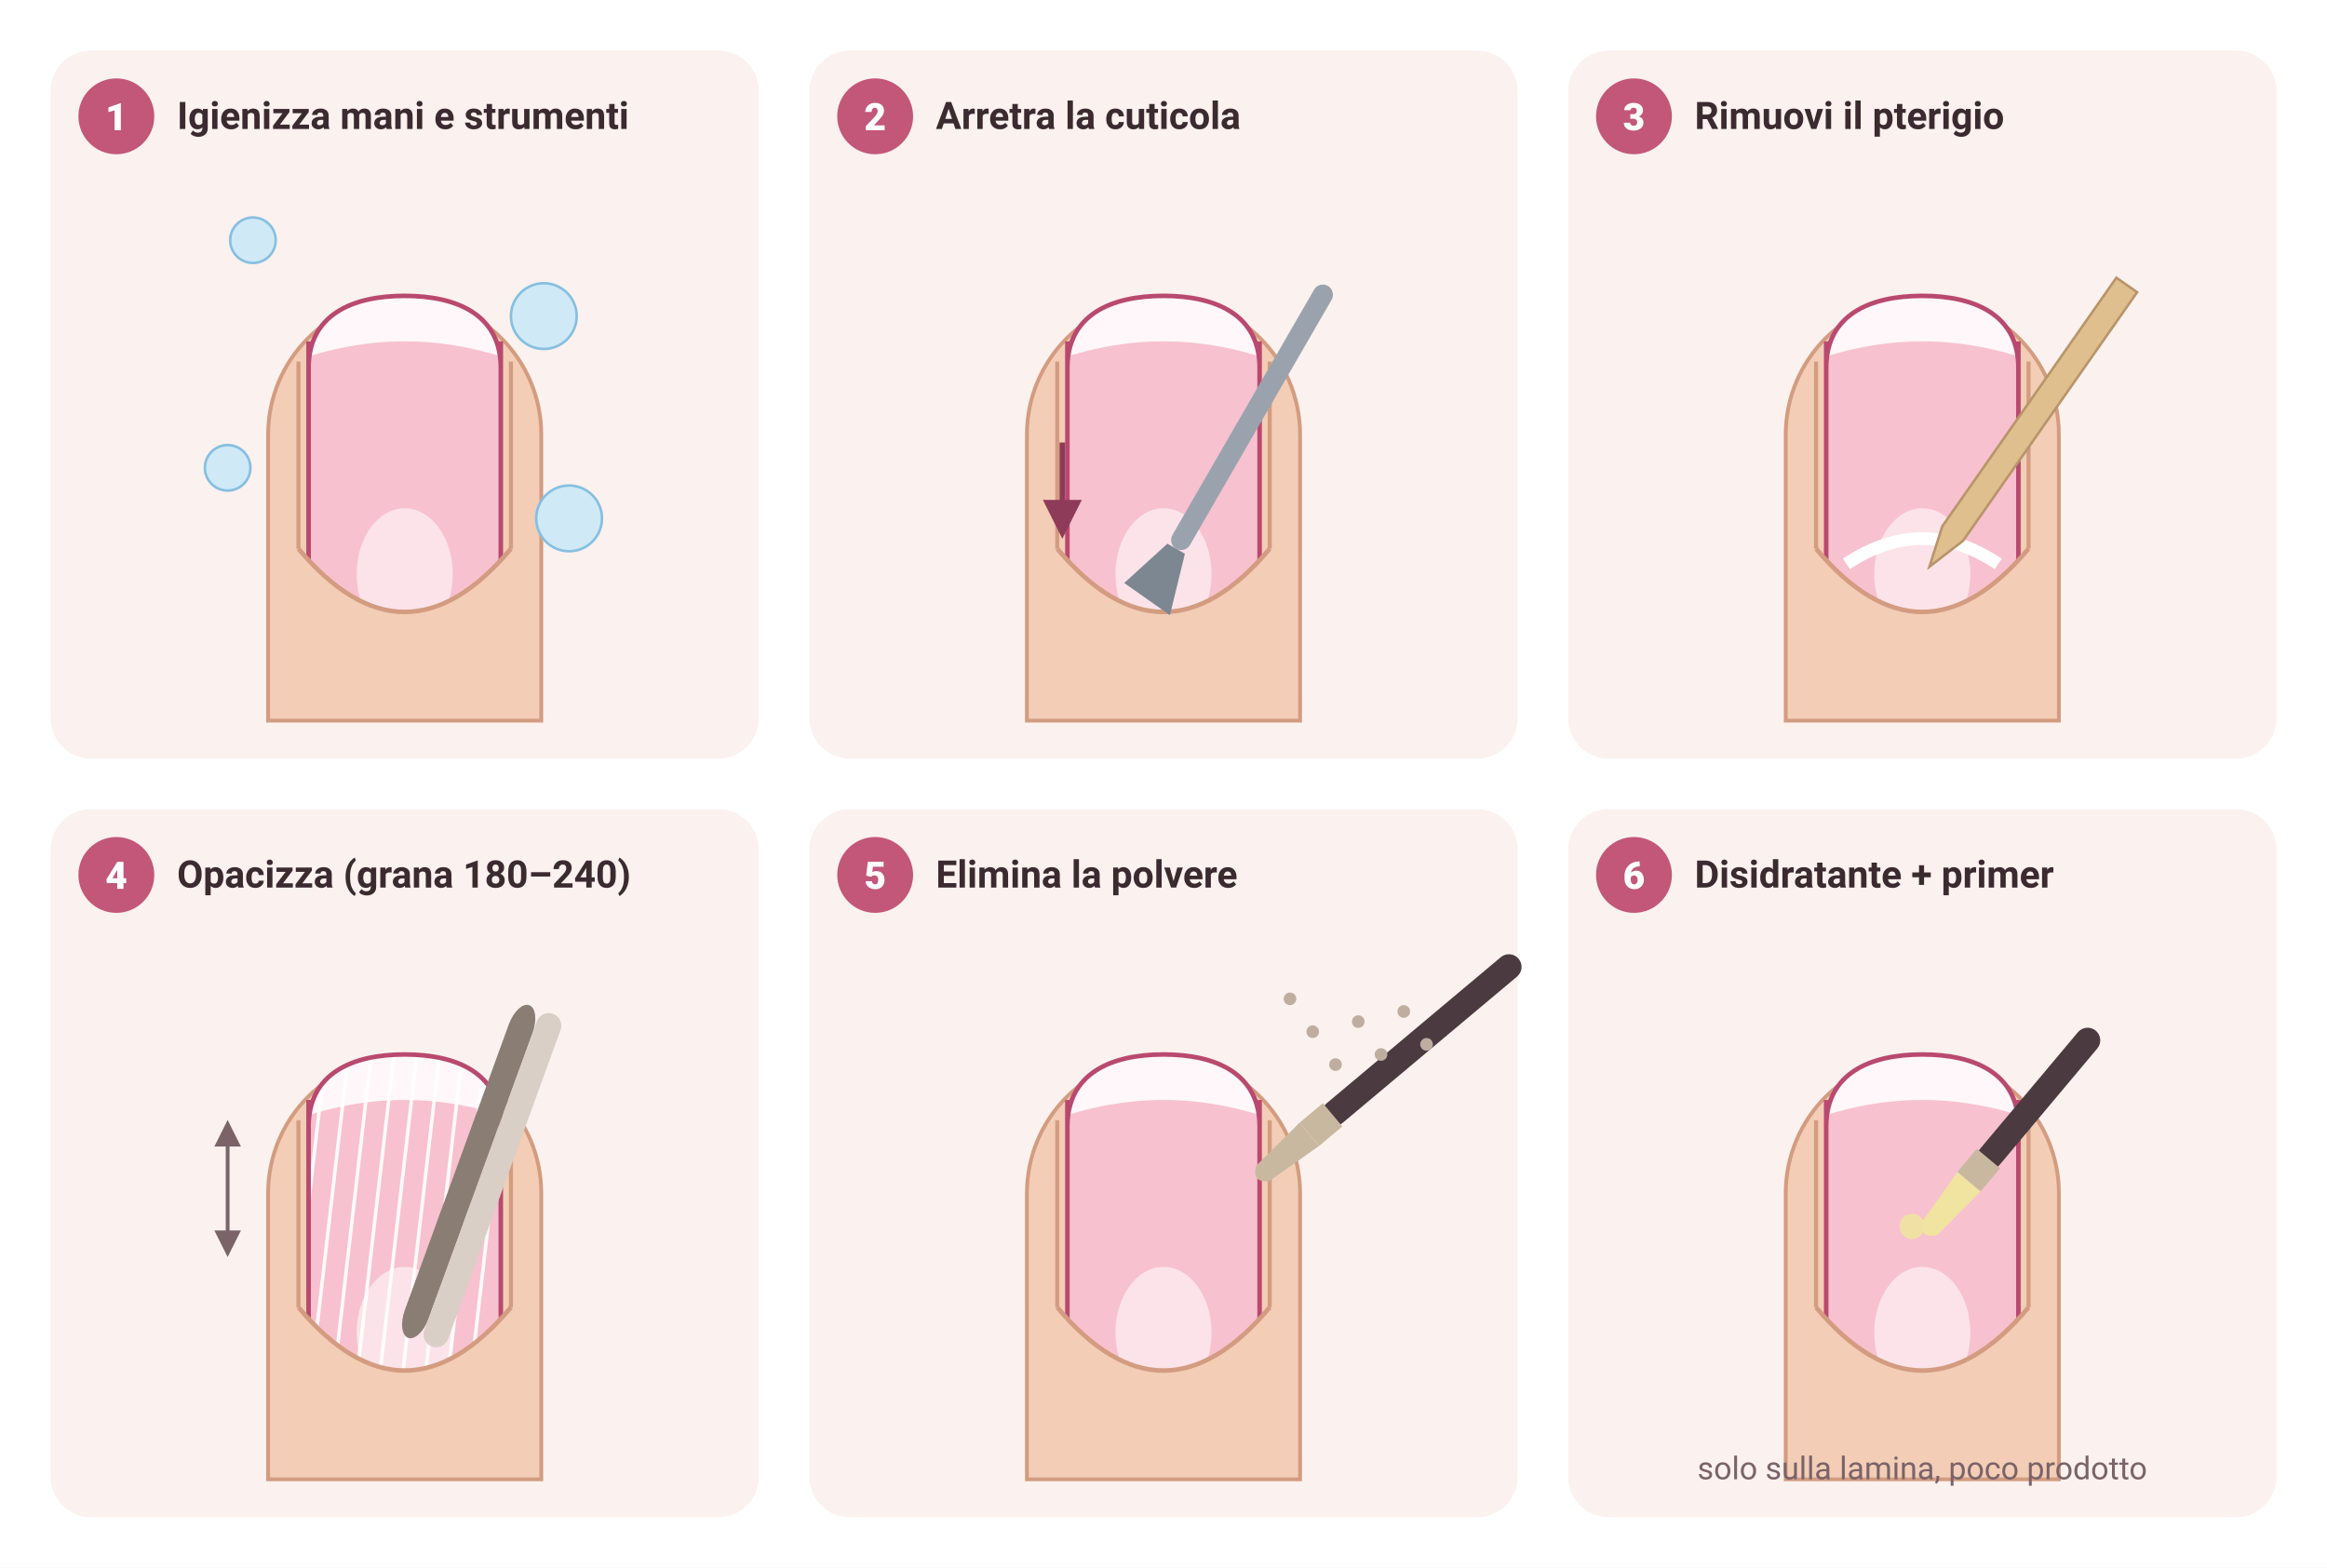
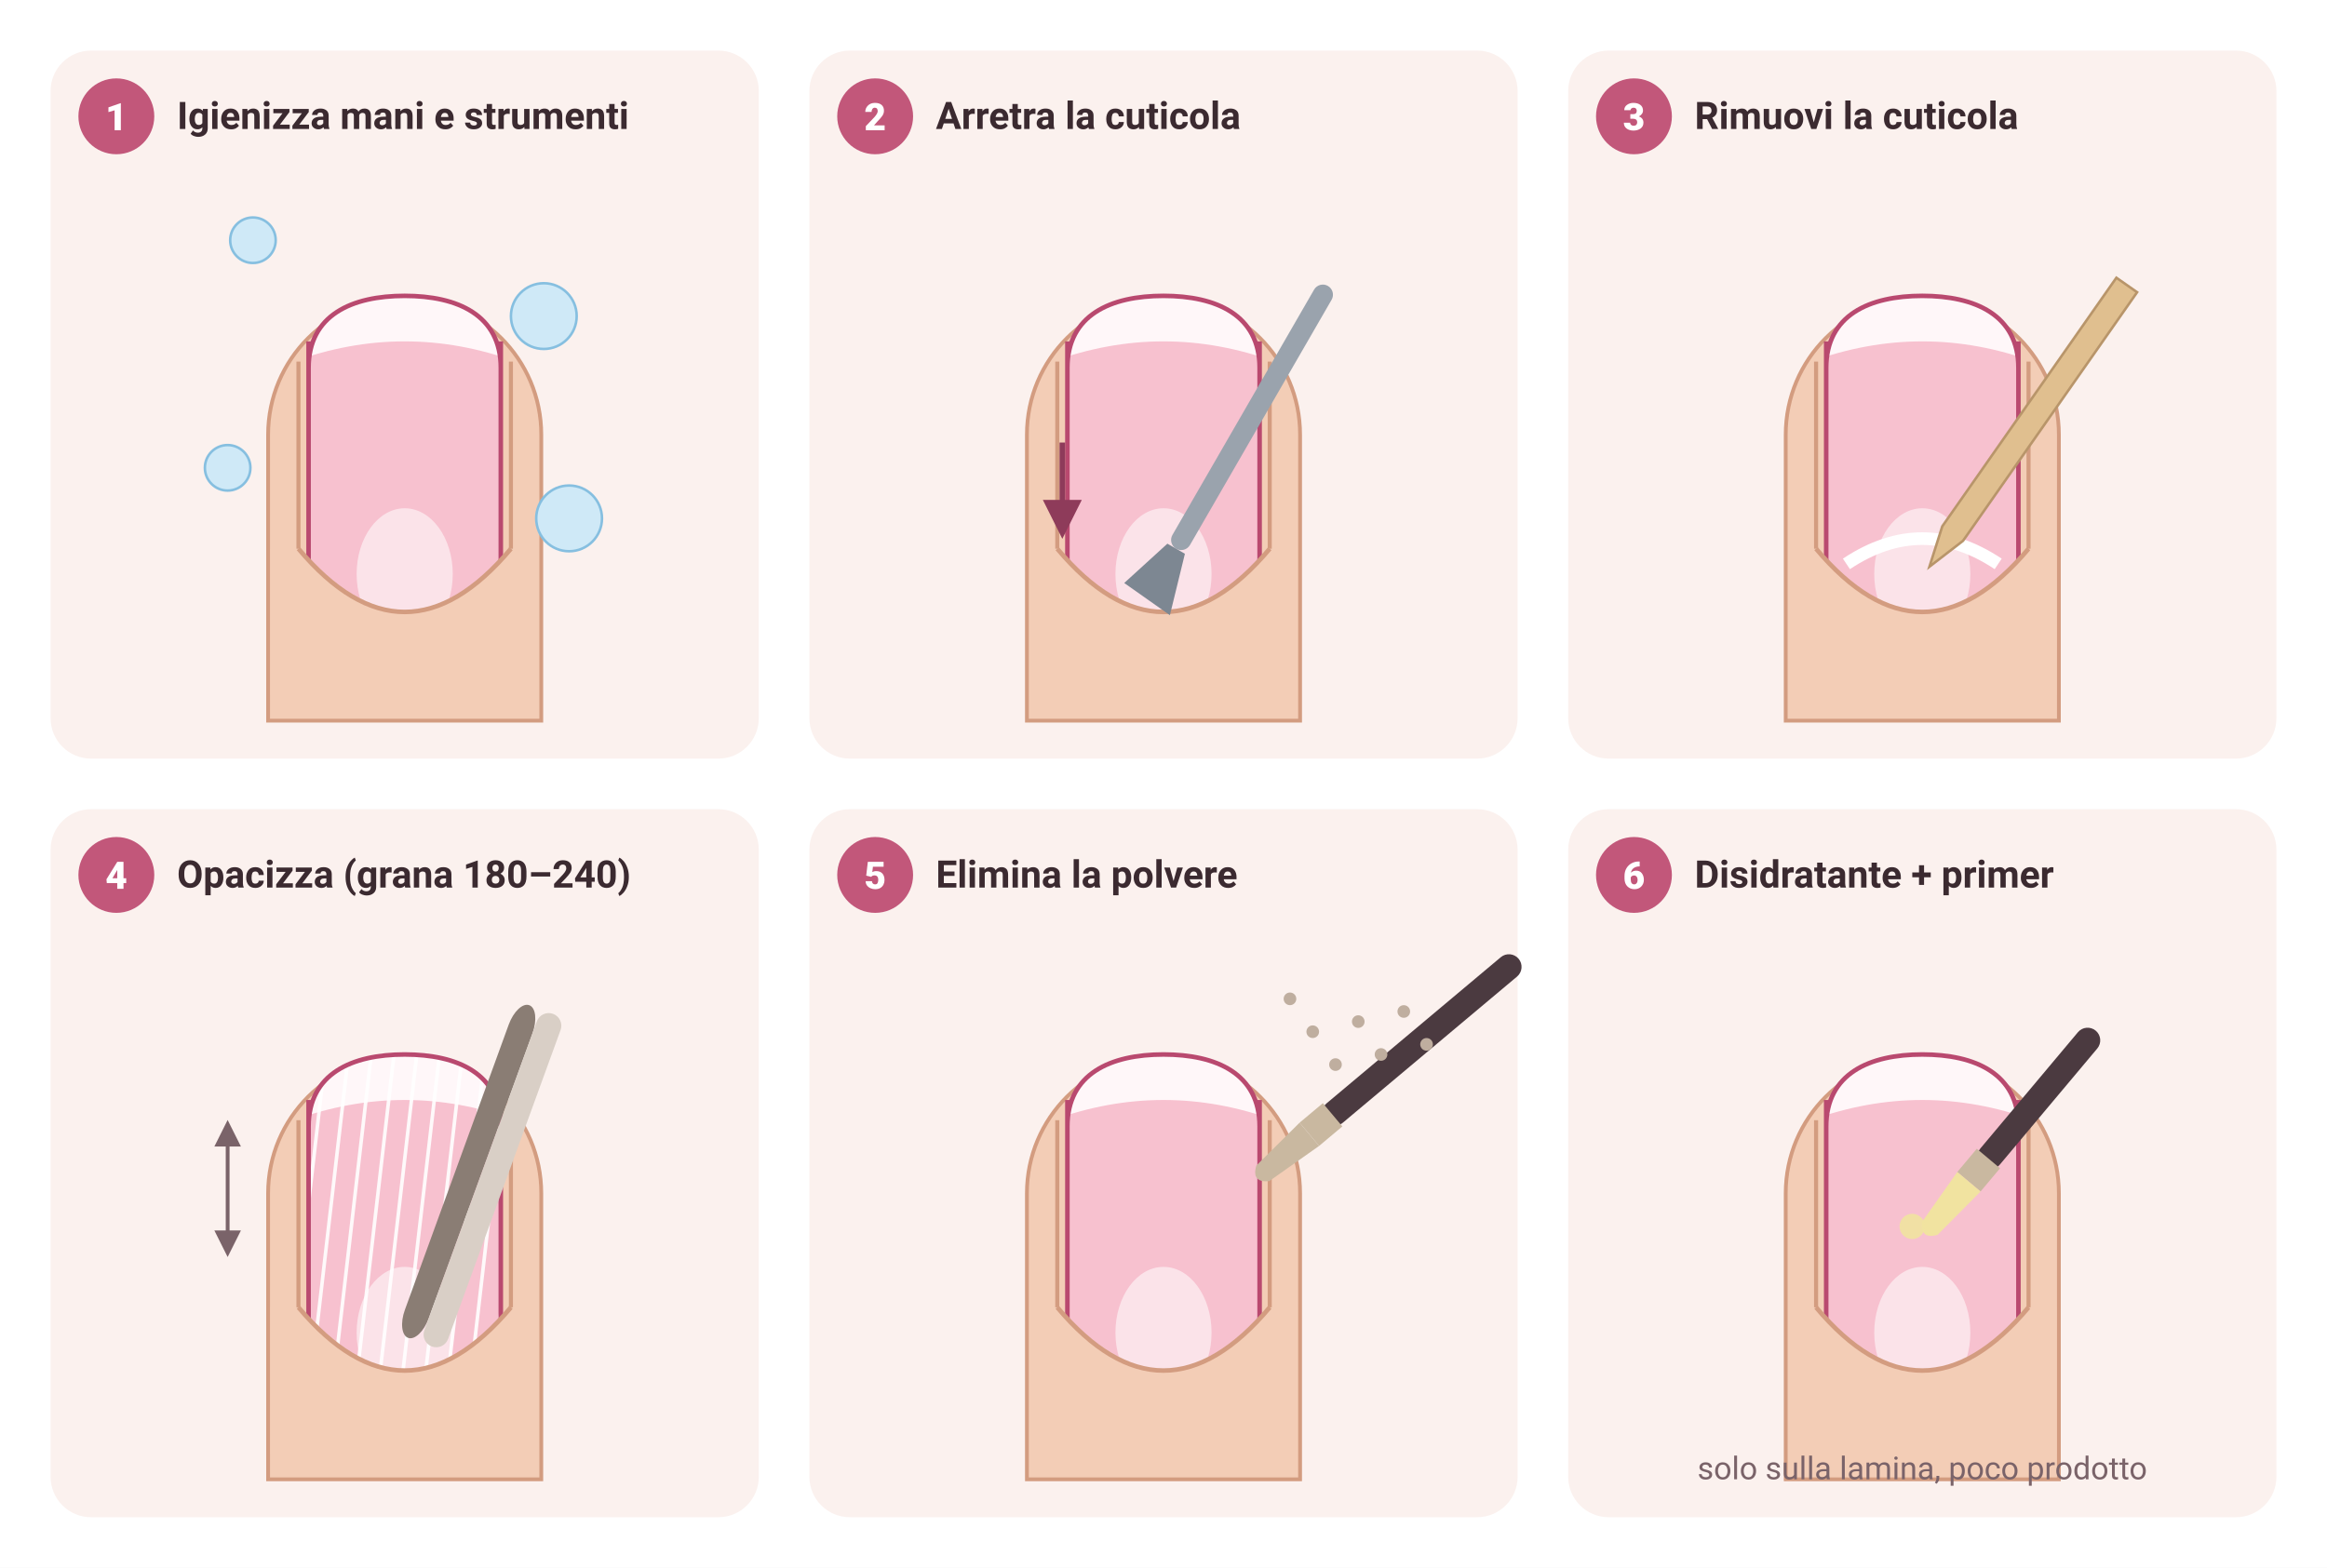
<svg xmlns="http://www.w3.org/2000/svg" viewBox="0 0 920 620" width="920" height="620" font-family="system-ui, -apple-system, 'Segoe UI', Roboto, Arial, sans-serif" role="img">
  <rect width="100%" height="100%" fill="#ffffff" />
  <defs>
    <marker id="ar" viewBox="0 0 10 10" refX="8" refY="5" markerWidth="7" markerHeight="7" orient="auto-start-reverse">
      <path d="M0,0 L10,5 L0,10 z" fill="#8e3b5a" />
    </marker>
    <marker id="arw" viewBox="0 0 10 10" refX="8" refY="5" markerWidth="7" markerHeight="7" orient="auto-start-reverse">
      <path d="M0,0 L10,5 L0,10 z" fill="#7a6369" />
    </marker>
  </defs>
  <rect x="20" y="20" width="280" height="280" rx="16" fill="#fbf1ee" />
  <circle cx="46" cy="46" r="15" fill="#c2577a" />
  <text x="46.0" y="51.5" font-size="15" text-anchor="middle" font-weight="800" fill="#fff">1</text>
  <text x="70.0" y="51.0" font-size="15" text-anchor="start" font-weight="700" fill="#3b2a30">Igienizza mani e strumenti</text>
  <path d="M106.0,285.0 L106.0,171.9 A54.0,54.0 0 0 1 214.0,171.9 L214.0,285.0 Z" fill="#f3cdb6" stroke="#d39c80" stroke-width="1.5" />
  <defs>
    <clipPath id="c15">
      <path d="M122.0,251.0 L198.0,251.0 L198.0,135.0 L198.0,145.5 C198.0,124.6 180.9,117.0 160.0,117.0 C139.1,117.0 122.0,124.6 122.0,145.5 L122.0,135.0 Z" />
    </clipPath>
  </defs>
  <path d="M122.0,251.0 L198.0,251.0 L198.0,135.0 L198.0,145.5 C198.0,124.6 180.9,117.0 160.0,117.0 C139.1,117.0 122.0,124.6 122.0,145.5 L122.0,135.0 Z" fill="#f7c1cf" />
  <ellipse cx="160.0" cy="227.0" rx="19.0" ry="26.0" fill="#fff" opacity=".55" clip-path="url(#c15)" />
  <path d="M116.0,143.0 Q160.0,127.0 204.0,143.0 L204.0,57.0 L116.0,57.0 Z" fill="#fff7f9" clip-path="url(#c15)" />
  <path d="M122.0,251.0 L198.0,251.0 L198.0,135.0 L198.0,145.5 C198.0,124.6 180.9,117.0 160.0,117.0 C139.1,117.0 122.0,124.6 122.0,145.5 L122.0,135.0 Z" fill="none" stroke="#b9496f" stroke-width="1.8" />
  <path d="M107.0,217.0 L118.0,217.0 Q160.0,267.0 202.0,217.0 L213.0,217.0 L213.0,275.0 L107.0,275.0 Z" fill="#f3cdb6" />
  <path d="M118.0,217.0 Q160.0,267.0 202.0,217.0" fill="none" stroke="#d39c80" stroke-width="1.8" />
  <path d="M118.0,217.0 L118.0,143.0" stroke="#d39c80" stroke-width="1.6" />
  <path d="M202.0,217.0 L202.0,143.0" stroke="#d39c80" stroke-width="1.6" />
  <circle cx="100" cy="95" r="9" fill="#cfe9f7" stroke="#86bfe0" />
  <circle cx="215" cy="125" r="13" fill="#cfe9f7" stroke="#86bfe0" />
  <circle cx="90" cy="185" r="9" fill="#cfe9f7" stroke="#86bfe0" />
  <circle cx="225" cy="205" r="13" fill="#cfe9f7" stroke="#86bfe0" />
  <path d="M160,245 l0,-30 l16,0 l0,30 z" fill="#86bfe0" opacity=".0" />
  <rect x="320" y="20" width="280" height="280" rx="16" fill="#fbf1ee" />
  <circle cx="346" cy="46" r="15" fill="#c2577a" />
  <text x="346.0" y="51.5" font-size="15" text-anchor="middle" font-weight="800" fill="#fff">2</text>
  <text x="370.0" y="51.0" font-size="15" text-anchor="start" font-weight="700" fill="#3b2a30">Arretra la cuticola</text>
  <path d="M406.0,285.0 L406.0,171.9 A54.0,54.0 0 0 1 514.0,171.9 L514.0,285.0 Z" fill="#f3cdb6" stroke="#d39c80" stroke-width="1.5" />
  <defs>
    <clipPath id="c16">
      <path d="M422.0,251.0 L498.0,251.0 L498.0,135.0 L498.0,145.5 C498.0,124.6 480.9,117.0 460.0,117.0 C439.1,117.0 422.0,124.6 422.0,145.5 L422.0,135.0 Z" />
    </clipPath>
  </defs>
  <path d="M422.0,251.0 L498.0,251.0 L498.0,135.0 L498.0,145.5 C498.0,124.6 480.9,117.0 460.0,117.0 C439.1,117.0 422.0,124.6 422.0,145.5 L422.0,135.0 Z" fill="#f7c1cf" />
  <ellipse cx="460.0" cy="227.0" rx="19.0" ry="26.0" fill="#fff" opacity=".55" clip-path="url(#c16)" />
  <path d="M416.0,143.0 Q460.0,127.0 504.0,143.0 L504.0,57.0 L416.0,57.0 Z" fill="#fff7f9" clip-path="url(#c16)" />
  <path d="M422.0,251.0 L498.0,251.0 L498.0,135.0 L498.0,145.5 C498.0,124.6 480.9,117.0 460.0,117.0 C439.1,117.0 422.0,124.6 422.0,145.5 L422.0,135.0 Z" fill="none" stroke="#b9496f" stroke-width="1.8" />
  <path d="M407.0,217.0 L418.0,217.0 Q460.0,267.0 502.0,217.0 L513.0,217.0 L513.0,275.0 L407.0,275.0 Z" fill="#f3cdb6" />
  <path d="M418.0,217.0 Q460.0,267.0 502.0,217.0" fill="none" stroke="#d39c80" stroke-width="1.8" />
  <path d="M418.0,217.0 L418.0,143.0" stroke="#d39c80" stroke-width="1.6" />
  <path d="M502.0,217.0 L502.0,143.0" stroke="#d39c80" stroke-width="1.6" />
  <g transform="translate(465.0,217.0) rotate(-60.0)">
    <rect x="0" y="-4" width="120" height="8" rx="4" fill="#9aa3ad" />
    <path d="M0,-4 L-22,-11 L-24,11 L0,4 Z" fill="#7d8792" />
  </g>
  <line x1="420.0" y1="175.0" x2="420.0" y2="210.0" stroke="#8e3b5a" stroke-width="2.2" marker-end="url(#ar)" />
  <rect x="620" y="20" width="280" height="280" rx="16" fill="#fbf1ee" />
  <circle cx="646" cy="46" r="15" fill="#c2577a" />
  <text x="646.0" y="51.5" font-size="15" text-anchor="middle" font-weight="800" fill="#fff">3</text>
-   <text x="670.0" y="51.0" font-size="15" text-anchor="start" font-weight="700" fill="#3b2a30">Rimuovi il pterigio</text>
+   <text x="670.0" y="51.0" font-size="15" text-anchor="start" font-weight="700" fill="#3b2a30">Rimuovi la cuticola</text>
  <path d="M706.0,285.0 L706.0,171.9 A54.0,54.0 0 0 1 814.0,171.9 L814.0,285.0 Z" fill="#f3cdb6" stroke="#d39c80" stroke-width="1.5" />
  <defs>
    <clipPath id="c17">
      <path d="M722.0,251.0 L798.0,251.0 L798.0,135.0 L798.0,145.5 C798.0,124.6 780.9,117.0 760.0,117.0 C739.1,117.0 722.0,124.6 722.0,145.5 L722.0,135.0 Z" />
    </clipPath>
  </defs>
  <path d="M722.0,251.0 L798.0,251.0 L798.0,135.0 L798.0,145.5 C798.0,124.6 780.9,117.0 760.0,117.0 C739.1,117.0 722.0,124.6 722.0,145.5 L722.0,135.0 Z" fill="#f7c1cf" />
  <ellipse cx="760.0" cy="227.0" rx="19.0" ry="26.0" fill="#fff" opacity=".55" clip-path="url(#c17)" />
  <path d="M716.0,143.0 Q760.0,127.0 804.0,143.0 L804.0,57.0 L716.0,57.0 Z" fill="#fff7f9" clip-path="url(#c17)" />
  <path d="M722.0,251.0 L798.0,251.0 L798.0,135.0 L798.0,145.5 C798.0,124.6 780.9,117.0 760.0,117.0 C739.1,117.0 722.0,124.6 722.0,145.5 L722.0,135.0 Z" fill="none" stroke="#b9496f" stroke-width="1.8" />
  <path d="M707.0,217.0 L718.0,217.0 Q760.0,267.0 802.0,217.0 L813.0,217.0 L813.0,275.0 L707.0,275.0 Z" fill="#f3cdb6" />
  <path d="M718.0,217.0 Q760.0,267.0 802.0,217.0" fill="none" stroke="#d39c80" stroke-width="1.8" />
  <path d="M718.0,217.0 L718.0,143.0" stroke="#d39c80" stroke-width="1.6" />
  <path d="M802.0,217.0 L802.0,143.0" stroke="#d39c80" stroke-width="1.6" />
  <path d="M730,223 Q760,203 790,223" stroke="#fff" stroke-width="5" fill="none" />
  <g transform="translate(772.0,211.0) rotate(-55.0)">
    <path d="M0,-5 L120,-5 L120,5 L0,5 L-16,0 Z" fill="#e0bf8f" stroke="#b8956a" />
  </g>
  <rect x="20" y="320" width="280" height="280" rx="16" fill="#fbf1ee" />
  <circle cx="46" cy="346" r="15" fill="#c2577a" />
  <text x="46.0" y="351.5" font-size="15" text-anchor="middle" font-weight="800" fill="#fff">4</text>
  <text x="70.0" y="351.0" font-size="15" text-anchor="start" font-weight="700" fill="#3b2a30">Opacizza (grana 180–240)</text>
  <path d="M106.0,585.0 L106.0,471.9 A54.0,54.0 0 0 1 214.0,471.9 L214.0,585.0 Z" fill="#f3cdb6" stroke="#d39c80" stroke-width="1.5" />
  <defs>
    <clipPath id="c18">
      <path d="M122.0,551.0 L198.0,551.0 L198.0,435.0 L198.0,445.5 C198.0,424.6 180.9,417.0 160.0,417.0 C139.1,417.0 122.0,424.6 122.0,445.5 L122.0,435.0 Z" />
    </clipPath>
  </defs>
  <path d="M122.0,551.0 L198.0,551.0 L198.0,435.0 L198.0,445.5 C198.0,424.6 180.9,417.0 160.0,417.0 C139.1,417.0 122.0,424.6 122.0,445.5 L122.0,435.0 Z" fill="#f7c1cf" />
  <ellipse cx="160.0" cy="527.0" rx="19.0" ry="26.0" fill="#fff" opacity=".55" clip-path="url(#c18)" />
  <path d="M116.0,443.0 Q160.0,427.0 204.0,443.0 L204.0,357.0 L116.0,357.0 Z" fill="#fff7f9" clip-path="url(#c18)" />
  <line x1="120" y1="415" x2="105" y2="545" stroke="#fff" stroke-width="1.4" opacity=".9" clip-path="url(#c18)" />
  <line x1="129" y1="415" x2="114" y2="545" stroke="#fff" stroke-width="1.4" opacity=".9" clip-path="url(#c18)" />
  <line x1="138" y1="415" x2="123" y2="545" stroke="#fff" stroke-width="1.4" opacity=".9" clip-path="url(#c18)" />
  <line x1="147" y1="415" x2="132" y2="545" stroke="#fff" stroke-width="1.4" opacity=".9" clip-path="url(#c18)" />
  <line x1="156" y1="415" x2="141" y2="545" stroke="#fff" stroke-width="1.4" opacity=".9" clip-path="url(#c18)" />
  <line x1="165" y1="415" x2="150" y2="545" stroke="#fff" stroke-width="1.4" opacity=".9" clip-path="url(#c18)" />
  <line x1="174" y1="415" x2="159" y2="545" stroke="#fff" stroke-width="1.4" opacity=".9" clip-path="url(#c18)" />
  <line x1="183" y1="415" x2="168" y2="545" stroke="#fff" stroke-width="1.4" opacity=".9" clip-path="url(#c18)" />
  <line x1="192" y1="415" x2="177" y2="545" stroke="#fff" stroke-width="1.4" opacity=".9" clip-path="url(#c18)" />
  <line x1="201" y1="415" x2="186" y2="545" stroke="#fff" stroke-width="1.4" opacity=".9" clip-path="url(#c18)" />
  <line x1="210" y1="415" x2="195" y2="545" stroke="#fff" stroke-width="1.4" opacity=".9" clip-path="url(#c18)" />
  <line x1="219" y1="415" x2="204" y2="545" stroke="#fff" stroke-width="1.4" opacity=".9" clip-path="url(#c18)" />
  <path d="M122.0,551.0 L198.0,551.0 L198.0,435.0 L198.0,445.5 C198.0,424.6 180.9,417.0 160.0,417.0 C139.1,417.0 122.0,424.6 122.0,445.5 L122.0,435.0 Z" fill="none" stroke="#b9496f" stroke-width="1.8" />
  <path d="M107.0,517.0 L118.0,517.0 Q160.0,567.0 202.0,517.0 L213.0,517.0 L213.0,575.0 L107.0,575.0 Z" fill="#f3cdb6" />
  <path d="M118.0,517.0 Q160.0,567.0 202.0,517.0" fill="none" stroke="#d39c80" stroke-width="1.8" />
  <path d="M118.0,517.0 L118.0,443.0" stroke="#d39c80" stroke-width="1.6" />
  <path d="M202.0,517.0 L202.0,443.0" stroke="#d39c80" stroke-width="1.6" />
  <g transform="translate(190.0,465.0) rotate(-70.0)">
    <rect x="-70.0" y="-10.0" width="140" height="10" rx="10" fill="#8a7d74" />
    <rect x="-70.0" y="0.0" width="140" height="10" rx="5" fill="#d9cfc6" />
  </g>
  <line x1="90.0" y1="445.0" x2="90.0" y2="495.0" stroke="#7a6369" stroke-width="1.5" marker-start="url(#arw)" marker-end="url(#arw)" />
  <rect x="320" y="320" width="280" height="280" rx="16" fill="#fbf1ee" />
  <circle cx="346" cy="346" r="15" fill="#c2577a" />
  <text x="346.0" y="351.5" font-size="15" text-anchor="middle" font-weight="800" fill="#fff">5</text>
  <text x="370.0" y="351.0" font-size="15" text-anchor="start" font-weight="700" fill="#3b2a30">Elimina la polvere</text>
  <path d="M406.0,585.0 L406.0,471.9 A54.0,54.0 0 0 1 514.0,471.9 L514.0,585.0 Z" fill="#f3cdb6" stroke="#d39c80" stroke-width="1.5" />
  <defs>
    <clipPath id="c19">
      <path d="M422.0,551.0 L498.0,551.0 L498.0,435.0 L498.0,445.5 C498.0,424.6 480.9,417.0 460.0,417.0 C439.1,417.0 422.0,424.6 422.0,445.5 L422.0,435.0 Z" />
    </clipPath>
  </defs>
  <path d="M422.0,551.0 L498.0,551.0 L498.0,435.0 L498.0,445.5 C498.0,424.6 480.9,417.0 460.0,417.0 C439.1,417.0 422.0,424.6 422.0,445.5 L422.0,435.0 Z" fill="#f7c1cf" />
  <ellipse cx="460.0" cy="527.0" rx="19.0" ry="26.0" fill="#fff" opacity=".55" clip-path="url(#c19)" />
  <path d="M416.0,443.0 Q460.0,427.0 504.0,443.0 L504.0,357.0 L416.0,357.0 Z" fill="#fff7f9" clip-path="url(#c19)" />
  <path d="M422.0,551.0 L498.0,551.0 L498.0,435.0 L498.0,445.5 C498.0,424.6 480.9,417.0 460.0,417.0 C439.1,417.0 422.0,424.6 422.0,445.5 L422.0,435.0 Z" fill="none" stroke="#b9496f" stroke-width="1.8" />
  <path d="M407.0,517.0 L418.0,517.0 Q460.0,567.0 502.0,517.0 L513.0,517.0 L513.0,575.0 L407.0,575.0 Z" fill="#f3cdb6" />
  <path d="M418.0,517.0 Q460.0,567.0 502.0,517.0" fill="none" stroke="#d39c80" stroke-width="1.8" />
  <path d="M418.0,517.0 L418.0,443.0" stroke="#d39c80" stroke-width="1.6" />
  <path d="M502.0,517.0 L502.0,443.0" stroke="#d39c80" stroke-width="1.6" />
  <g transform="translate(510.0,455.0) rotate(-40.0)">
    <rect x="18" y="-5" width="100" height="10" rx="5" fill="#4b3a40" />
    <rect x="10" y="-6" width="12" height="12" fill="#c9b8a0" />
    <path d="M10,-6 L-14,-4 Q-20,0 -14,4 L10,6 Z" fill="#c9b8a0" />
  </g>
  <circle cx="510" cy="395" r="2.5" fill="#bfae9f" />
  <circle cx="519" cy="408" r="2.5" fill="#bfae9f" />
  <circle cx="528" cy="421" r="2.5" fill="#bfae9f" />
  <circle cx="537" cy="404" r="2.5" fill="#bfae9f" />
  <circle cx="546" cy="417" r="2.5" fill="#bfae9f" />
  <circle cx="555" cy="400" r="2.5" fill="#bfae9f" />
  <circle cx="564" cy="413" r="2.5" fill="#bfae9f" />
  <rect x="620" y="320" width="280" height="280" rx="16" fill="#fbf1ee" />
  <circle cx="646" cy="346" r="15" fill="#c2577a" />
  <text x="646.0" y="351.5" font-size="15" text-anchor="middle" font-weight="800" fill="#fff">6</text>
  <text x="670.0" y="351.0" font-size="15" text-anchor="start" font-weight="700" fill="#3b2a30">Disidratante + primer</text>
  <path d="M706.0,585.0 L706.0,471.9 A54.0,54.0 0 0 1 814.0,471.9 L814.0,585.0 Z" fill="#f3cdb6" stroke="#d39c80" stroke-width="1.5" />
  <defs>
    <clipPath id="c20">
      <path d="M722.0,551.0 L798.0,551.0 L798.0,435.0 L798.0,445.5 C798.0,424.6 780.9,417.0 760.0,417.0 C739.1,417.0 722.0,424.6 722.0,445.5 L722.0,435.0 Z" />
    </clipPath>
  </defs>
  <path d="M722.0,551.0 L798.0,551.0 L798.0,435.0 L798.0,445.5 C798.0,424.6 780.9,417.0 760.0,417.0 C739.1,417.0 722.0,424.6 722.0,445.5 L722.0,435.0 Z" fill="#f7c1cf" />
  <ellipse cx="760.0" cy="527.0" rx="19.0" ry="26.0" fill="#fff" opacity=".55" clip-path="url(#c20)" />
  <path d="M716.0,443.0 Q760.0,427.0 804.0,443.0 L804.0,357.0 L716.0,357.0 Z" fill="#fff7f9" clip-path="url(#c20)" />
  <path d="M722.0,551.0 L798.0,551.0 L798.0,435.0 L798.0,445.5 C798.0,424.6 780.9,417.0 760.0,417.0 C739.1,417.0 722.0,424.6 722.0,445.5 L722.0,435.0 Z" fill="none" stroke="#b9496f" stroke-width="1.8" />
  <path d="M707.0,517.0 L718.0,517.0 Q760.0,567.0 802.0,517.0 L813.0,517.0 L813.0,575.0 L707.0,575.0 Z" fill="#f3cdb6" />
  <path d="M718.0,517.0 Q760.0,567.0 802.0,517.0" fill="none" stroke="#d39c80" stroke-width="1.8" />
  <path d="M718.0,517.0 L718.0,443.0" stroke="#d39c80" stroke-width="1.6" />
  <path d="M802.0,517.0 L802.0,443.0" stroke="#d39c80" stroke-width="1.6" />
  <g transform="translate(772.0,475.0) rotate(-50.0)">
    <rect x="18" y="-5" width="70" height="10" rx="5" fill="#4b3a40" />
    <rect x="10" y="-6" width="12" height="12" fill="#c9b8a0" />
    <path d="M10,-6 L-14,-4 Q-20,0 -14,4 L10,6 Z" fill="#f1e3a0" />
  </g>
  <circle cx="756" cy="485" r="5" fill="#f1e3a0" opacity=".9" />
  <text x="760.0" y="585.0" font-size="12.5" text-anchor="middle" font-weight="400" fill="#7a6369">solo sulla lamina, poco prodotto</text>
</svg>
